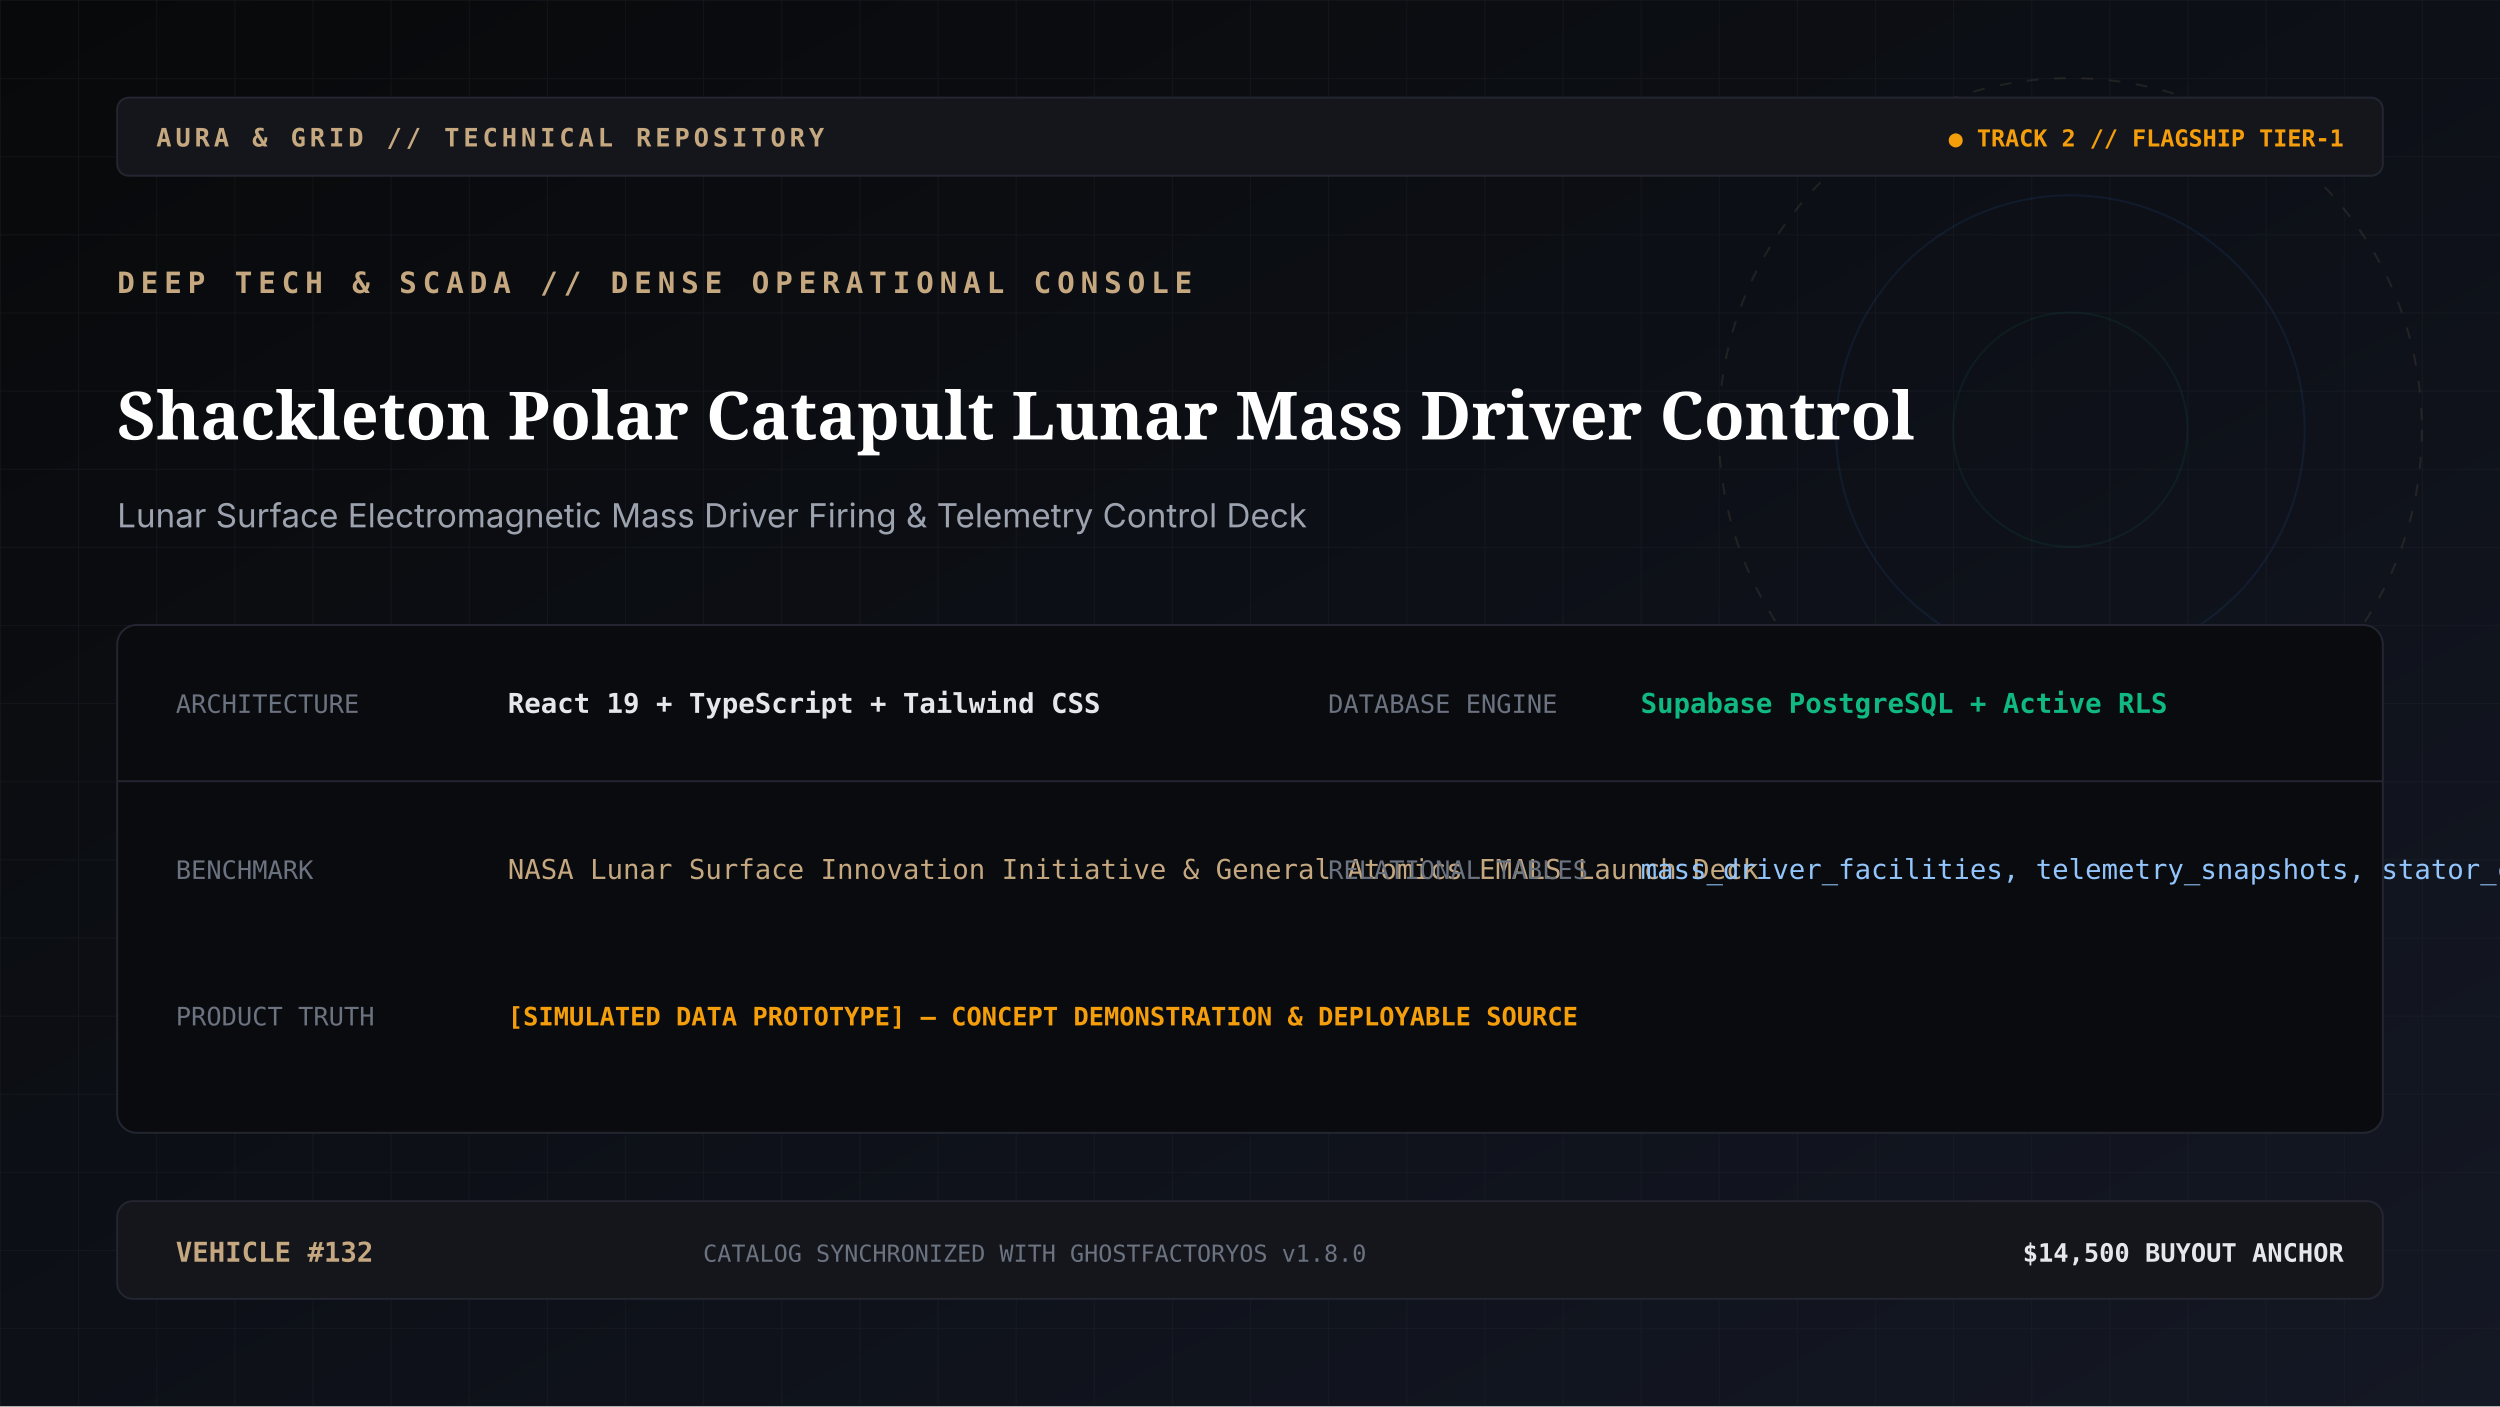
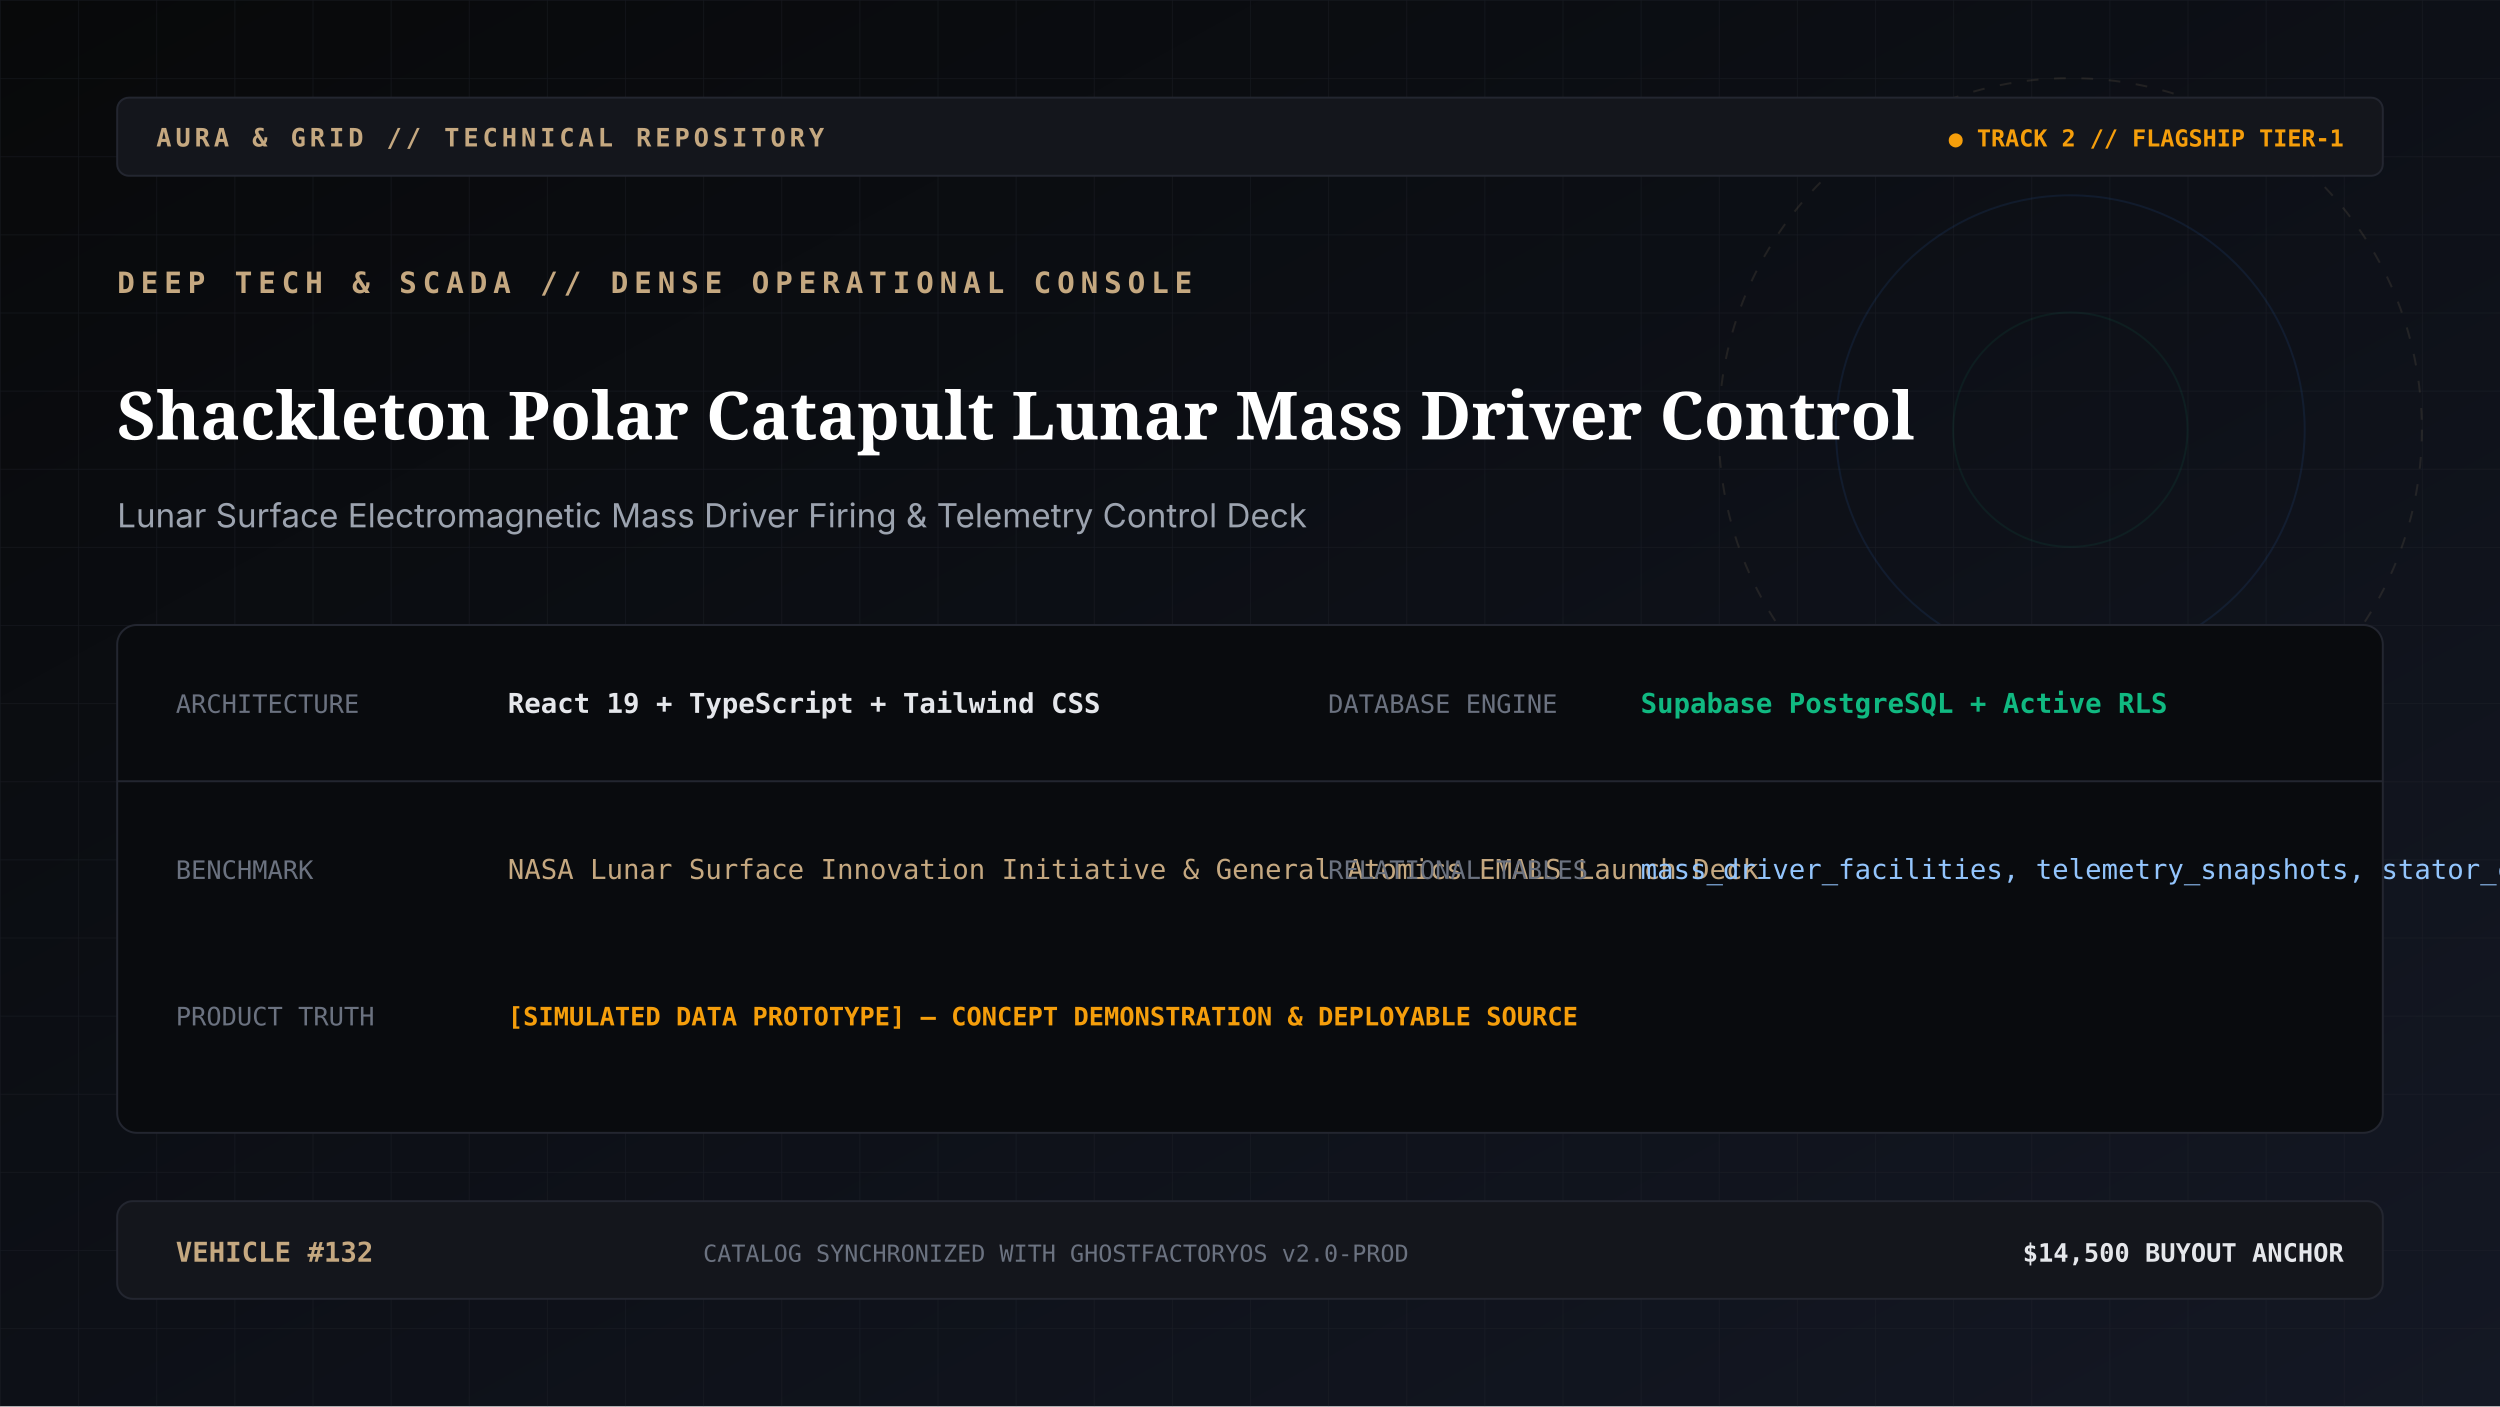
<svg xmlns="http://www.w3.org/2000/svg" width="1280" height="720" viewBox="0 0 1280 720">
  <defs>
    <linearGradient id="bg-132" x1="0%" y1="0%" x2="100%" y2="100%">
      <stop offset="0%" stop-color="#08090A" />
      <stop offset="50%" stop-color="#0D1017" />
      <stop offset="100%" stop-color="#141824" />
    </linearGradient>
    <pattern id="grid-132" width="40" height="40" patternUnits="userSpaceOnUse">
      <path d="M 40 0 L 0 0 0 40" fill="none" stroke="#232630" stroke-width="0.75" stroke-opacity="0.45" />
    </pattern>
  </defs>
  <rect width="1280" height="720" fill="url(#bg-132)" />
  <rect width="1280" height="720" fill="url(#grid-132)" />
  <circle cx="1060" cy="220" r="180" fill="none" stroke="#C5A880" stroke-width="1" stroke-opacity="0.12" stroke-dasharray="6 8" />
  <circle cx="1060" cy="220" r="120" fill="none" stroke="#3B82F6" stroke-width="1" stroke-opacity="0.1" />
  <circle cx="1060" cy="220" r="60" fill="none" stroke="#10B981" stroke-width="1" stroke-opacity="0.08" />
  <rect x="60" y="50" width="1160" height="40" fill="#14161C" rx="6" stroke="#232630" stroke-width="1" />
  <text x="80" y="75" fill="#C5A880" font-family="'JetBrains Mono', monospace" font-size="13" font-weight="600" letter-spacing="2">AURA &amp; GRID // TECHNICAL REPOSITORY</text>
  <text x="1200" y="75" text-anchor="end" fill="#F59E0B" font-family="'JetBrains Mono', monospace" font-size="12" font-weight="bold">● TRACK 2 // FLAGSHIP TIER-1</text>
  <text x="60" y="150" fill="#C5A880" font-family="'JetBrains Mono', monospace" font-size="15" font-weight="bold" letter-spacing="3">DEEP TECH &amp; SCADA // DENSE OPERATIONAL CONSOLE</text>
  <text x="60" y="225" fill="#FFFFFF" font-family="'Playfair Display', Georgia, serif" font-size="34" font-weight="bold">Shackleton Polar Catapult Lunar Mass Driver Control</text>
  <text x="60" y="270" fill="#9CA3AF" font-family="'Inter', sans-serif" font-size="17">Lunar Surface Electromagnetic Mass Driver Firing &amp; Telemetry Control Deck</text>
  <rect x="60" y="320" width="1160" height="260" fill="#090B0E" rx="10" stroke="#232630" stroke-width="1" />
  <line x1="60" y1="400" x2="1220" y2="400" stroke="#232630" stroke-width="1" />
  <text x="90" y="365" fill="#6B7280" font-family="'JetBrains Mono', monospace" font-size="13">ARCHITECTURE</text>
  <text x="260" y="365" fill="#E5E7EB" font-family="'JetBrains Mono', monospace" font-size="14" font-weight="bold">React 19 + TypeScript + Tailwind CSS</text>
  <text x="680" y="365" fill="#6B7280" font-family="'JetBrains Mono', monospace" font-size="13">DATABASE ENGINE</text>
  <text x="840" y="365" fill="#10B981" font-family="'JetBrains Mono', monospace" font-size="14" font-weight="bold">Supabase PostgreSQL + Active RLS</text>
  <text x="90" y="450" fill="#6B7280" font-family="'JetBrains Mono', monospace" font-size="13">BENCHMARK</text>
  <text x="260" y="450" fill="#C5A880" font-family="'JetBrains Mono', monospace" font-size="14">NASA Lunar Surface Innovation Initiative &amp; General Atomics EMALS Launch Deck</text>
  <text x="680" y="450" fill="#6B7280" font-family="'JetBrains Mono', monospace" font-size="13">RELATIONAL TABLES</text>
  <text x="840" y="450" fill="#93C5FD" font-family="'JetBrains Mono', monospace" font-size="14">mass_driver_facilities, telemetry_snapshots, stator_coil_stages, payload_manifest</text>
  <text x="90" y="525" fill="#6B7280" font-family="'JetBrains Mono', monospace" font-size="13">PRODUCT TRUTH</text>
  <text x="260" y="525" fill="#F59E0B" font-family="'JetBrains Mono', monospace" font-size="13" font-weight="600">[SIMULATED DATA PROTOTYPE] — CONCEPT DEMONSTRATION &amp; DEPLOYABLE SOURCE</text>
  <rect x="60" y="615" width="1160" height="50" fill="#14161C" rx="8" stroke="#232630" stroke-width="1" />
  <text x="90" y="646" fill="#C5A880" font-family="'JetBrains Mono', monospace" font-size="14" font-weight="bold">VEHICLE #132</text>
-   <text x="360" y="646" fill="#6B7280" font-family="'JetBrains Mono', monospace" font-size="12">CATALOG SYNCHRONIZED WITH GHOSTFACTORYOS v1.8.0</text>
+   <text x="360" y="646" fill="#6B7280" font-family="'JetBrains Mono', monospace" font-size="12">CATALOG SYNCHRONIZED WITH GHOSTFACTORYOS v2.0-PROD</text>
  <text x="1200" y="646" text-anchor="end" fill="#E5E7EB" font-family="'JetBrains Mono', monospace" font-size="13" font-weight="bold">$14,500 BUYOUT ANCHOR</text>
</svg>
